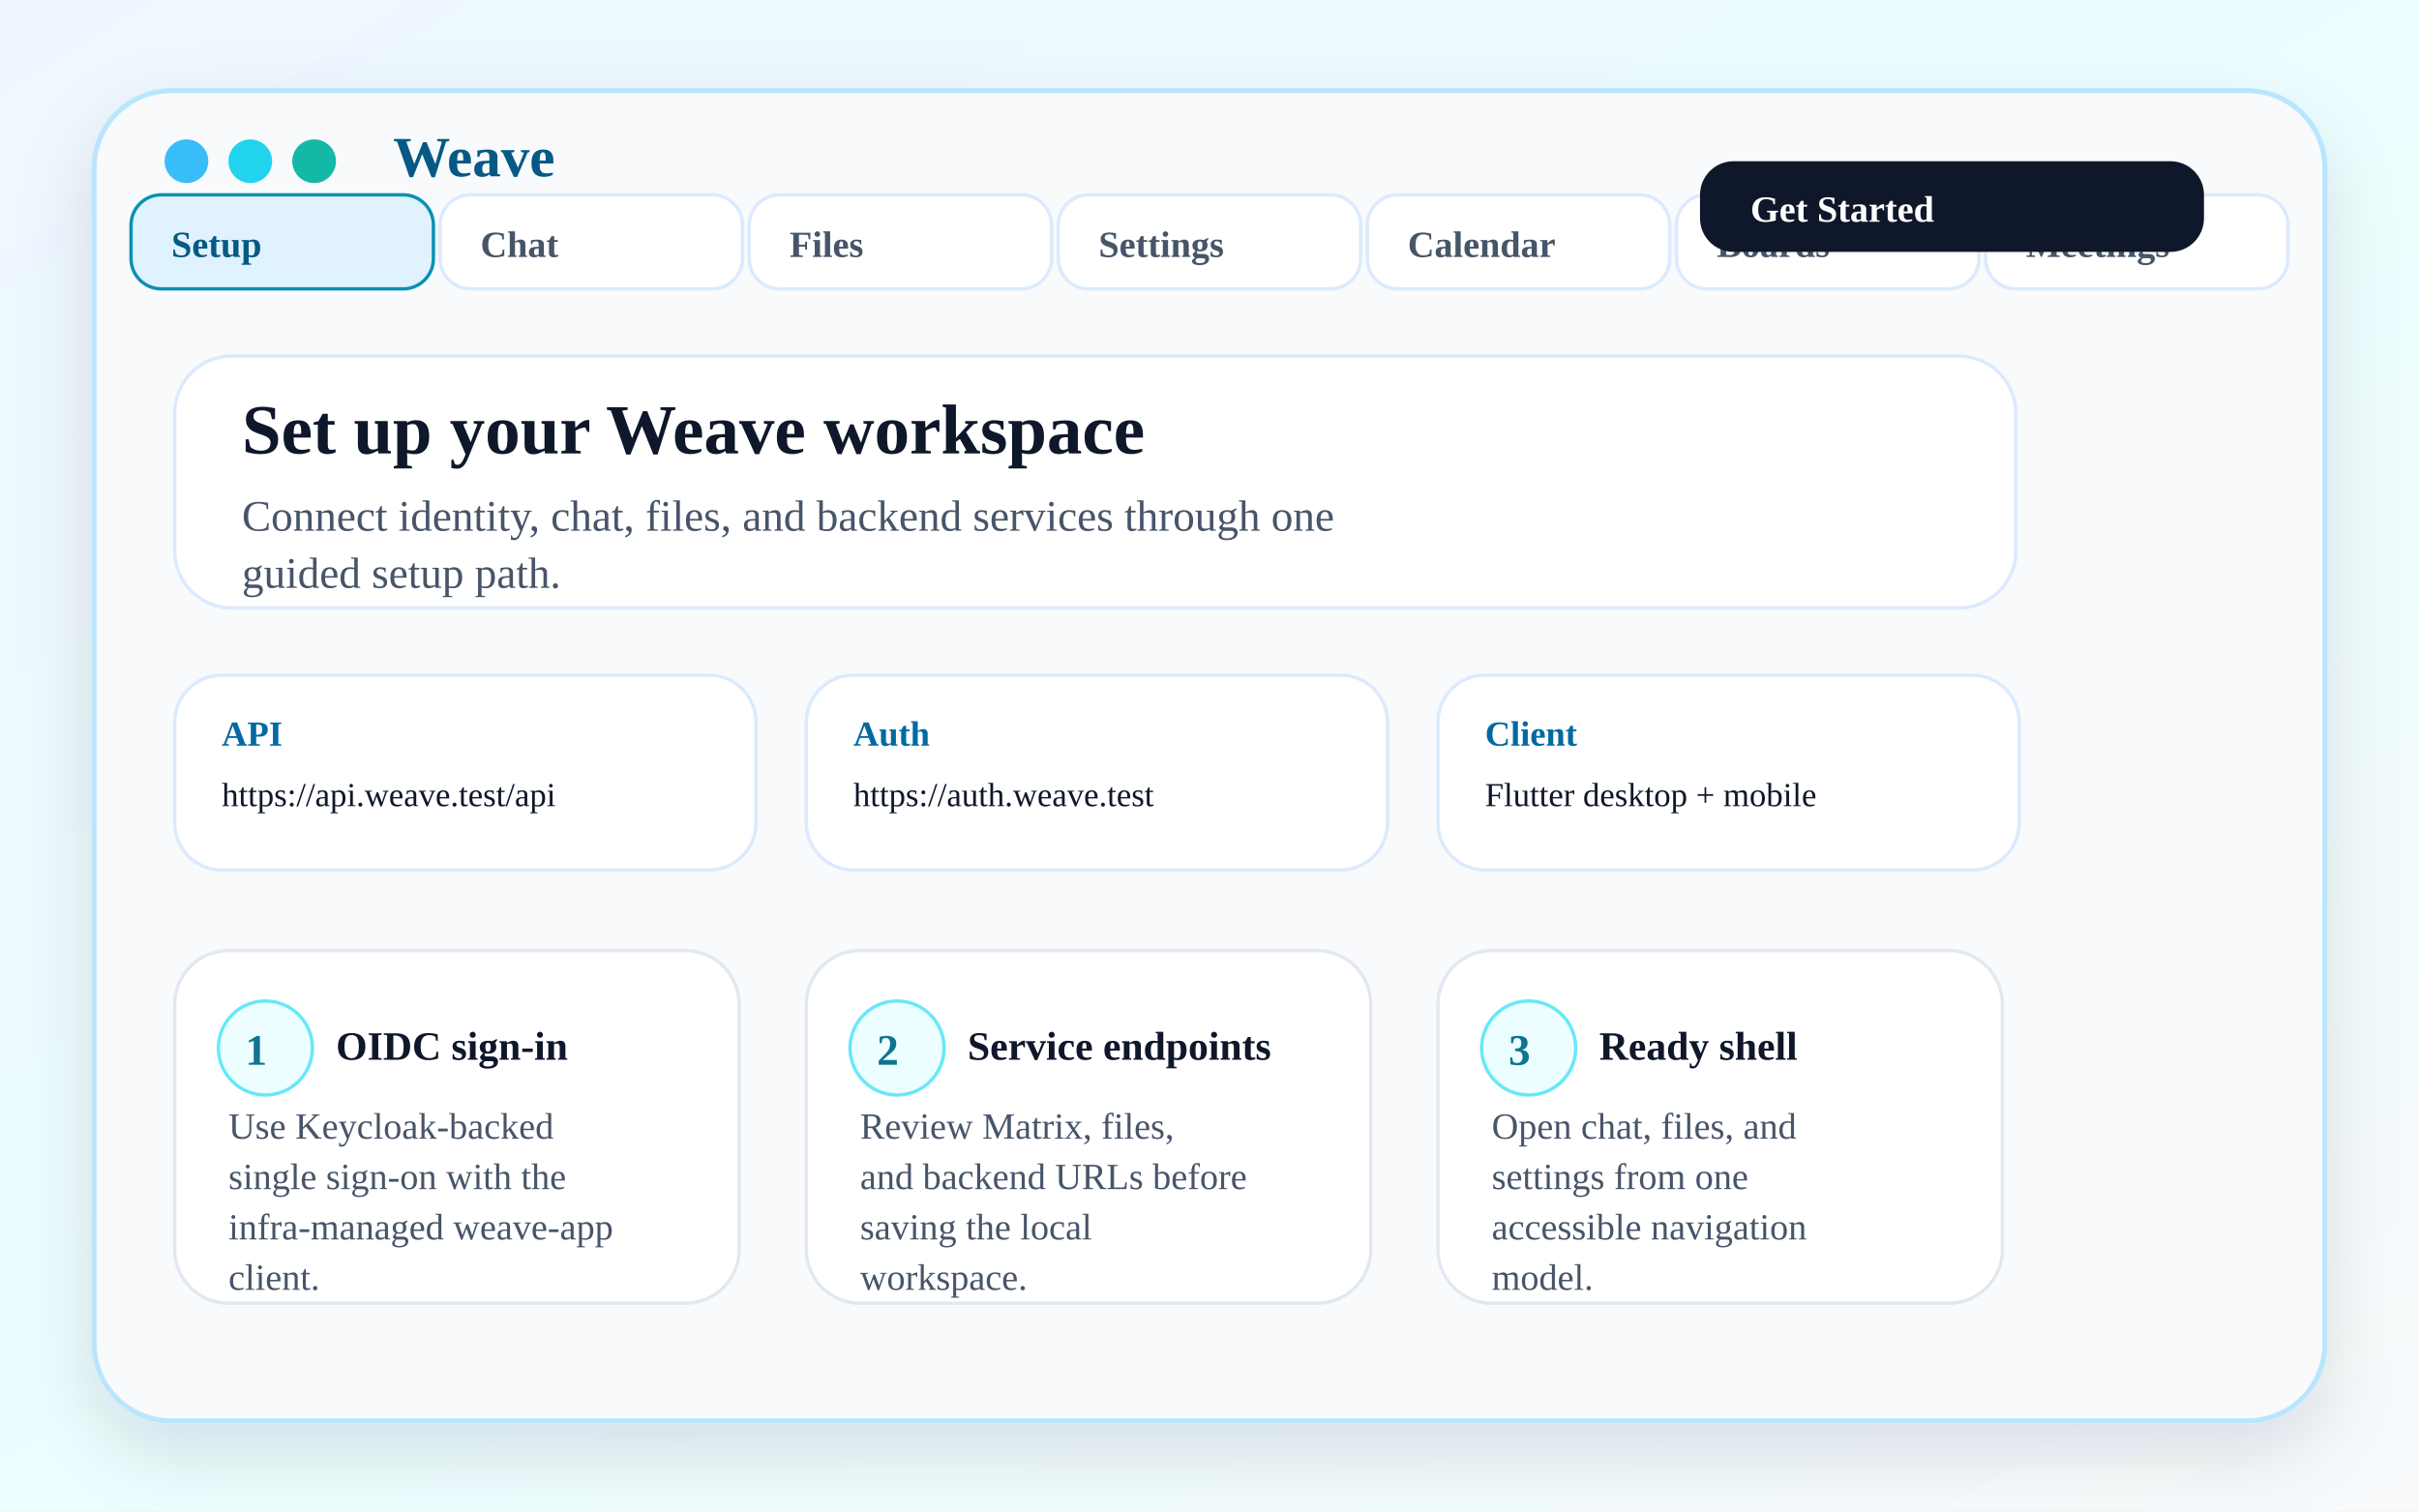
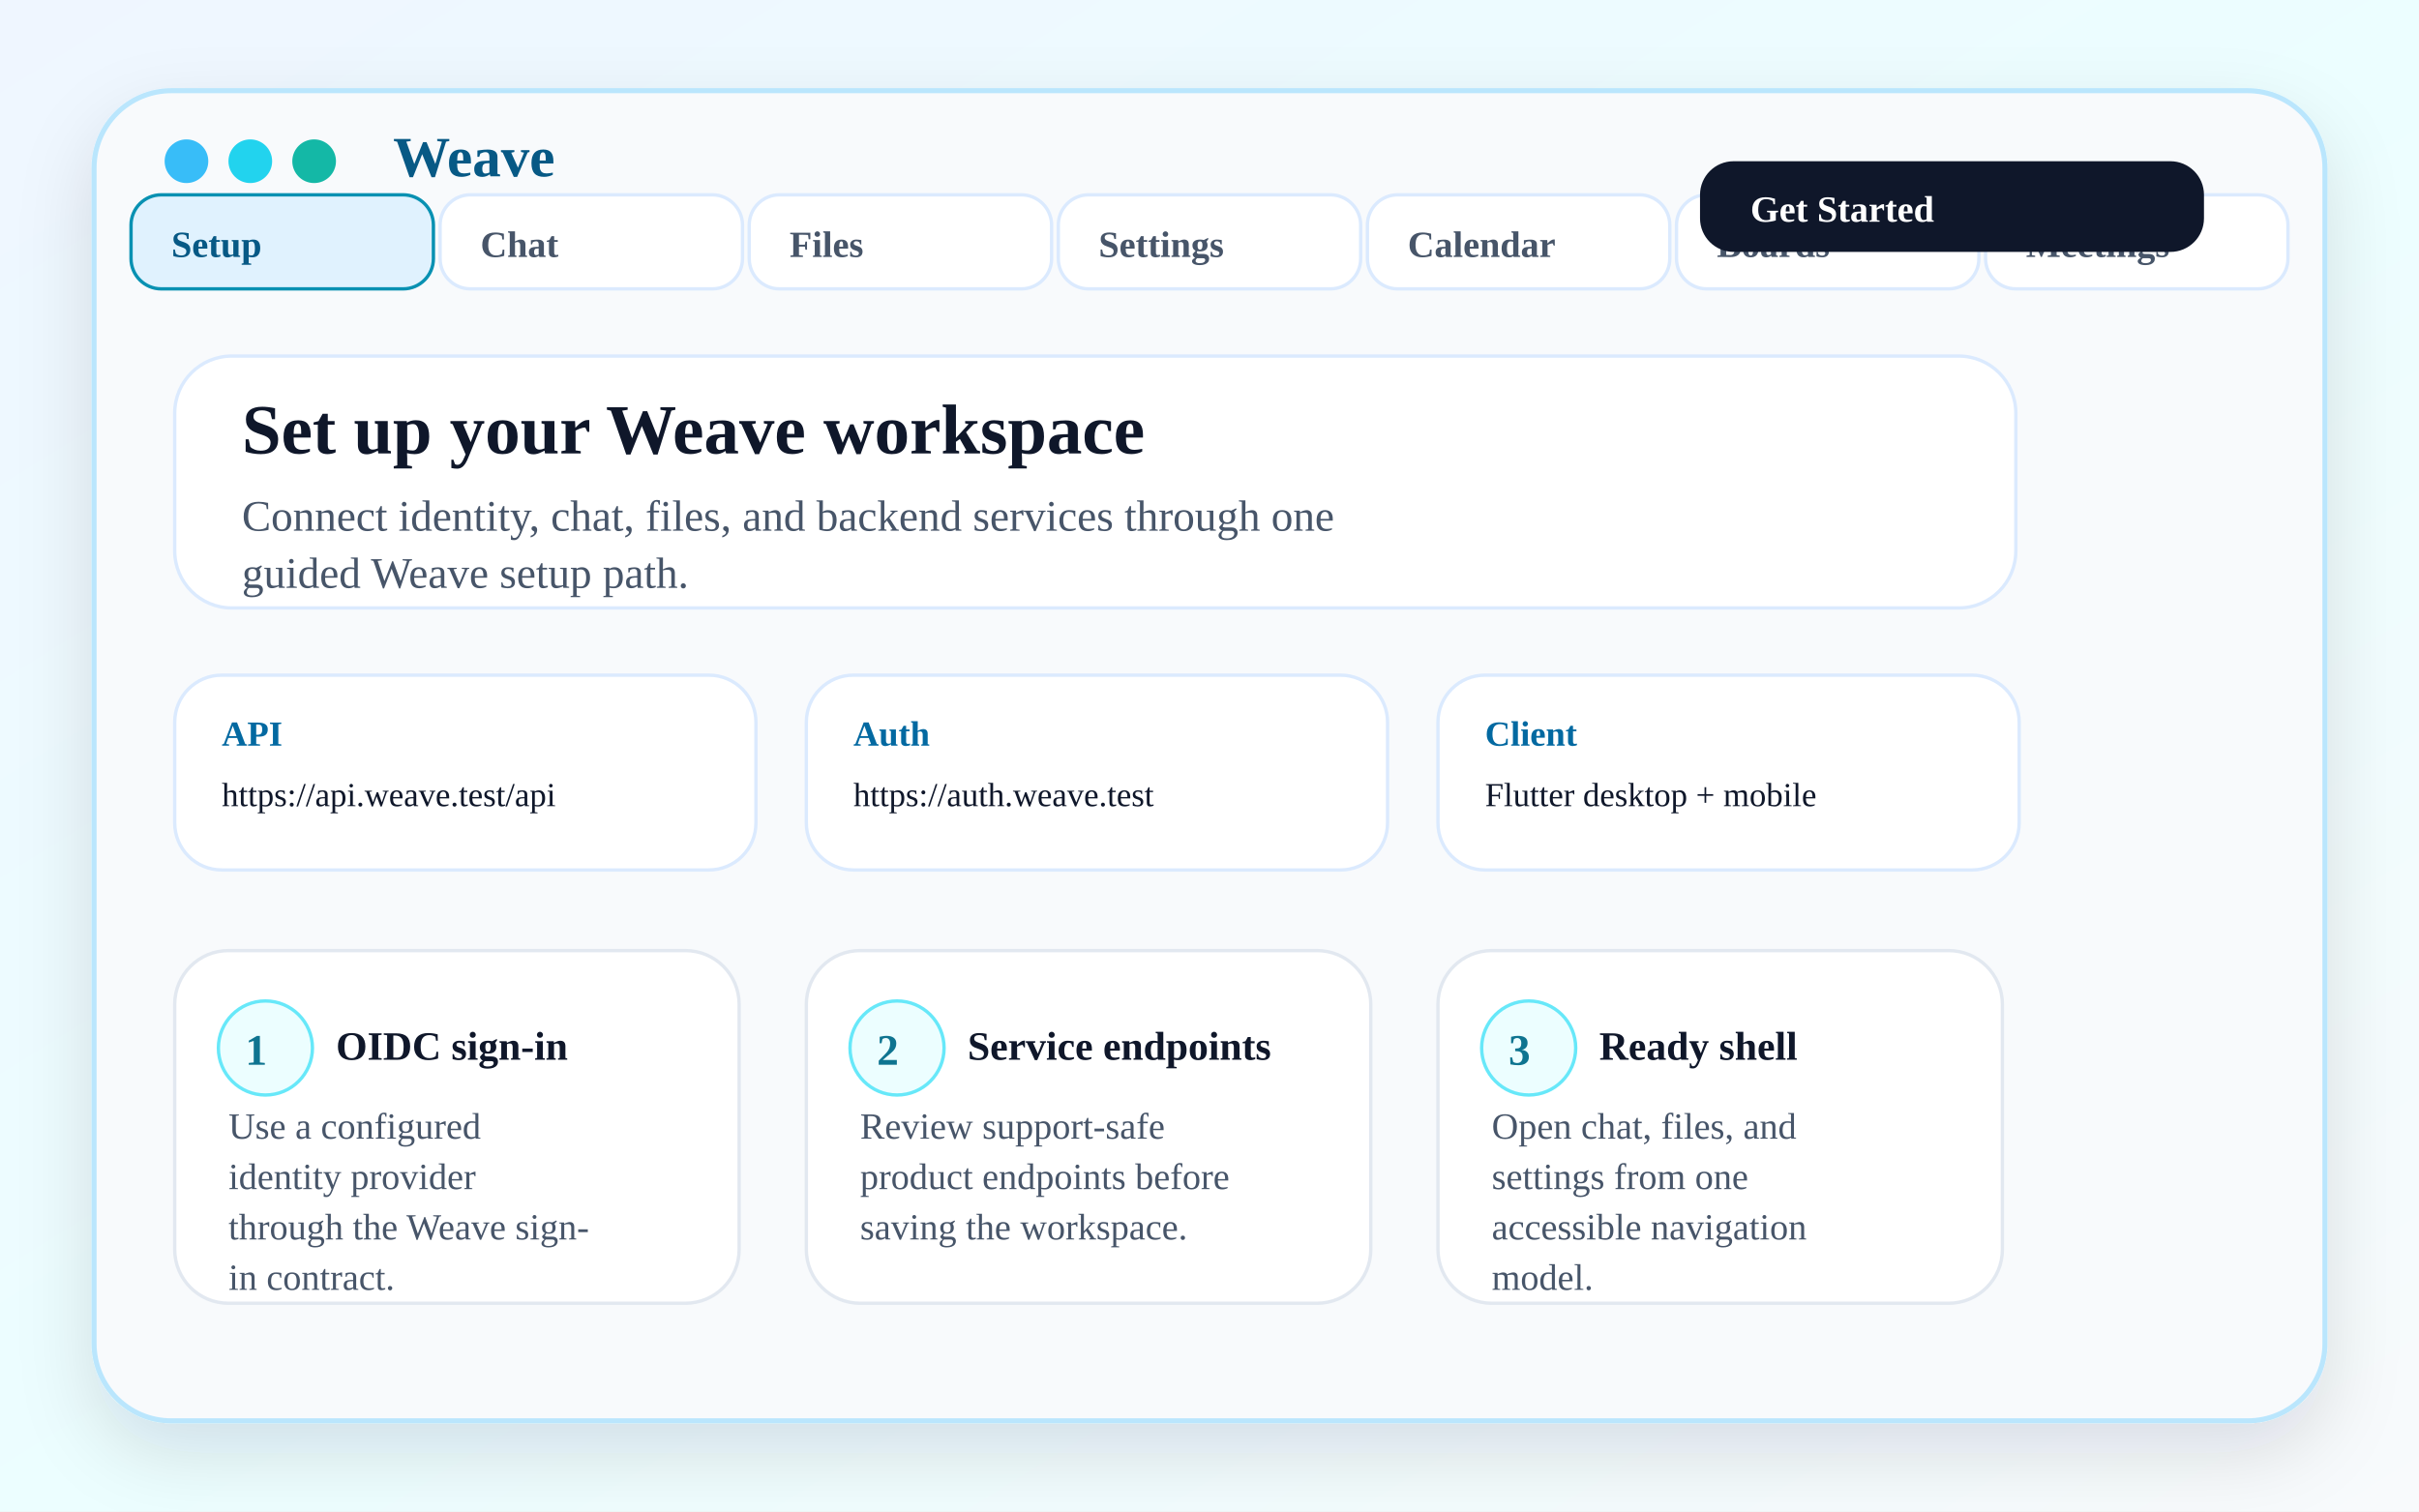
<svg xmlns="http://www.w3.org/2000/svg" width="1440" height="900" viewBox="0 0 1440 900" role="img" aria-labelledby="title desc">
  <defs>
    <linearGradient id="bg" x1="0" y1="0" x2="1" y2="1">
      <stop offset="0" stop-color="#eff6ff" />
      <stop offset="0.52" stop-color="#ecfeff" />
      <stop offset="1" stop-color="#f8fafc" />
    </linearGradient>
    <filter id="shadow" x="-10%" y="-10%" width="120%" height="130%">
      <feDropShadow dx="0" dy="18" stdDeviation="22" flood-color="#0f172a" flood-opacity="0.12" />
    </filter>
  </defs>
  <rect width="1440" height="900" fill="url(#bg)" />
  <rect x="56" y="54" width="1328" height="792" rx="46" fill="#f8fafc" stroke="#bae6fd" stroke-width="3" filter="url(#shadow)" />
  <circle cx="111" cy="96" r="13" fill="#38bdf8" />
  <circle cx="149" cy="96" r="13" fill="#22d3ee" />
  <circle cx="187" cy="96" r="13" fill="#14b8a6" />
  <text x="234" y="105" font-size="34" font-weight="900" fill="#075985">Weave</text>
  <rect x="78" y="116" width="180" height="56" rx="18" fill="#e0f2fe" stroke="#0891b2" stroke-width="2" />
  <text x="102" y="153" font-size="22" font-weight="700" fill="#075985">Setup</text>
  <rect x="262" y="116" width="180" height="56" rx="18" fill="#ffffff" stroke="#dbeafe" stroke-width="2" />
  <text x="286" y="153" font-size="22" font-weight="700" fill="#475569">Chat</text>
  <rect x="446" y="116" width="180" height="56" rx="18" fill="#ffffff" stroke="#dbeafe" stroke-width="2" />
  <text x="470" y="153" font-size="22" font-weight="700" fill="#475569">Files</text>
  <rect x="630" y="116" width="180" height="56" rx="18" fill="#ffffff" stroke="#dbeafe" stroke-width="2" />
  <text x="654" y="153" font-size="22" font-weight="700" fill="#475569">Settings</text>
  <rect x="814" y="116" width="180" height="56" rx="18" fill="#ffffff" stroke="#dbeafe" stroke-width="2" />
  <text x="838" y="153" font-size="22" font-weight="700" fill="#475569">Calendar</text>
  <rect x="998" y="116" width="180" height="56" rx="18" fill="#ffffff" stroke="#dbeafe" stroke-width="2" />
  <text x="1022" y="153" font-size="22" font-weight="700" fill="#475569">Boards</text>
  <rect x="1182" y="116" width="180" height="56" rx="18" fill="#ffffff" stroke="#dbeafe" stroke-width="2" />
  <text x="1206" y="153" font-size="22" font-weight="700" fill="#475569">Meetings</text>
  <rect x="104" y="212" width="1096" height="150" rx="34" fill="#ffffff" stroke="#dbeafe" stroke-width="2" />
  <text x="144" y="270" font-size="42" font-weight="900" fill="#0f172a">Set up your Weave workspace</text>
  <text x="144" y="316" font-size="26" font-weight="400" fill="#475569">Connect identity, chat, files, and backend services through one</text>
-   <text x="144" y="350" font-size="26" font-weight="400" fill="#475569">guided setup path.</text>
+   <text x="144" y="350" font-size="26" font-weight="400" fill="#475569">guided Weave setup path.</text>
  <rect x="104" y="402" width="346" height="116" rx="28" fill="#ffffff" stroke="#dbeafe" stroke-width="2" />
  <text x="132" y="444" font-size="21" font-weight="700" fill="#0369a1">API</text>
  <text x="132" y="480" font-size="20" font-weight="400" fill="#0f172a">https://api.weave.test/api</text>
  <rect x="480" y="402" width="346" height="116" rx="28" fill="#ffffff" stroke="#dbeafe" stroke-width="2" />
  <text x="508" y="444" font-size="21" font-weight="700" fill="#0369a1">Auth</text>
  <text x="508" y="480" font-size="20" font-weight="400" fill="#0f172a">https://auth.weave.test</text>
  <rect x="856" y="402" width="346" height="116" rx="28" fill="#ffffff" stroke="#dbeafe" stroke-width="2" />
  <text x="884" y="444" font-size="21" font-weight="700" fill="#0369a1">Client</text>
  <text x="884" y="480" font-size="20" font-weight="400" fill="#0f172a">Flutter desktop + mobile</text>
  <rect x="104" y="566" width="336" height="210" rx="32" fill="#ffffff" stroke="#e2e8f0" stroke-width="2" />
  <circle cx="158" cy="624" r="28" fill="#ecfeff" stroke="#67e8f9" stroke-width="2" />
  <text x="146" y="634" font-size="26" font-weight="800" fill="#0e7490">1</text>
  <text x="200" y="631" font-size="24" font-weight="800" fill="#0f172a">OIDC sign-in</text>
-   <text x="136" y="678" font-size="22" font-weight="400" fill="#475569">Use Keycloak-backed</text>
-   <text x="136" y="708" font-size="22" font-weight="400" fill="#475569">single sign-on with the</text>
-   <text x="136" y="738" font-size="22" font-weight="400" fill="#475569">infra-managed weave-app</text>
-   <text x="136" y="768" font-size="22" font-weight="400" fill="#475569">client.</text>
+   <text x="136" y="678" font-size="22" font-weight="400" fill="#475569">Use a configured</text>
+   <text x="136" y="708" font-size="22" font-weight="400" fill="#475569">identity provider</text>
+   <text x="136" y="738" font-size="22" font-weight="400" fill="#475569">through the Weave sign-</text>
+   <text x="136" y="768" font-size="22" font-weight="400" fill="#475569">in contract.</text>
  <rect x="480" y="566" width="336" height="210" rx="32" fill="#ffffff" stroke="#e2e8f0" stroke-width="2" />
  <circle cx="534" cy="624" r="28" fill="#ecfeff" stroke="#67e8f9" stroke-width="2" />
  <text x="522" y="634" font-size="26" font-weight="800" fill="#0e7490">2</text>
  <text x="576" y="631" font-size="24" font-weight="800" fill="#0f172a">Service endpoints</text>
-   <text x="512" y="678" font-size="22" font-weight="400" fill="#475569">Review Matrix, files,</text>
-   <text x="512" y="708" font-size="22" font-weight="400" fill="#475569">and backend URLs before</text>
-   <text x="512" y="738" font-size="22" font-weight="400" fill="#475569">saving the local</text>
-   <text x="512" y="768" font-size="22" font-weight="400" fill="#475569">workspace.</text>
+   <text x="512" y="678" font-size="22" font-weight="400" fill="#475569">Review support-safe</text>
+   <text x="512" y="708" font-size="22" font-weight="400" fill="#475569">product endpoints before</text>
+   <text x="512" y="738" font-size="22" font-weight="400" fill="#475569">saving the workspace.</text>
  <rect x="856" y="566" width="336" height="210" rx="32" fill="#ffffff" stroke="#e2e8f0" stroke-width="2" />
  <circle cx="910" cy="624" r="28" fill="#ecfeff" stroke="#67e8f9" stroke-width="2" />
  <text x="898" y="634" font-size="26" font-weight="800" fill="#0e7490">3</text>
  <text x="952" y="631" font-size="24" font-weight="800" fill="#0f172a">Ready shell</text>
  <text x="888" y="678" font-size="22" font-weight="400" fill="#475569">Open chat, files, and</text>
  <text x="888" y="708" font-size="22" font-weight="400" fill="#475569">settings from one</text>
  <text x="888" y="738" font-size="22" font-weight="400" fill="#475569">accessible navigation</text>
  <text x="888" y="768" font-size="22" font-weight="400" fill="#475569">model.</text>
  <rect x="1012" y="96" width="300" height="54" rx="20" fill="#0f172a" />
  <text x="1042" y="132" font-size="22" font-weight="800" fill="#ffffff">Get Started</text>
</svg>
